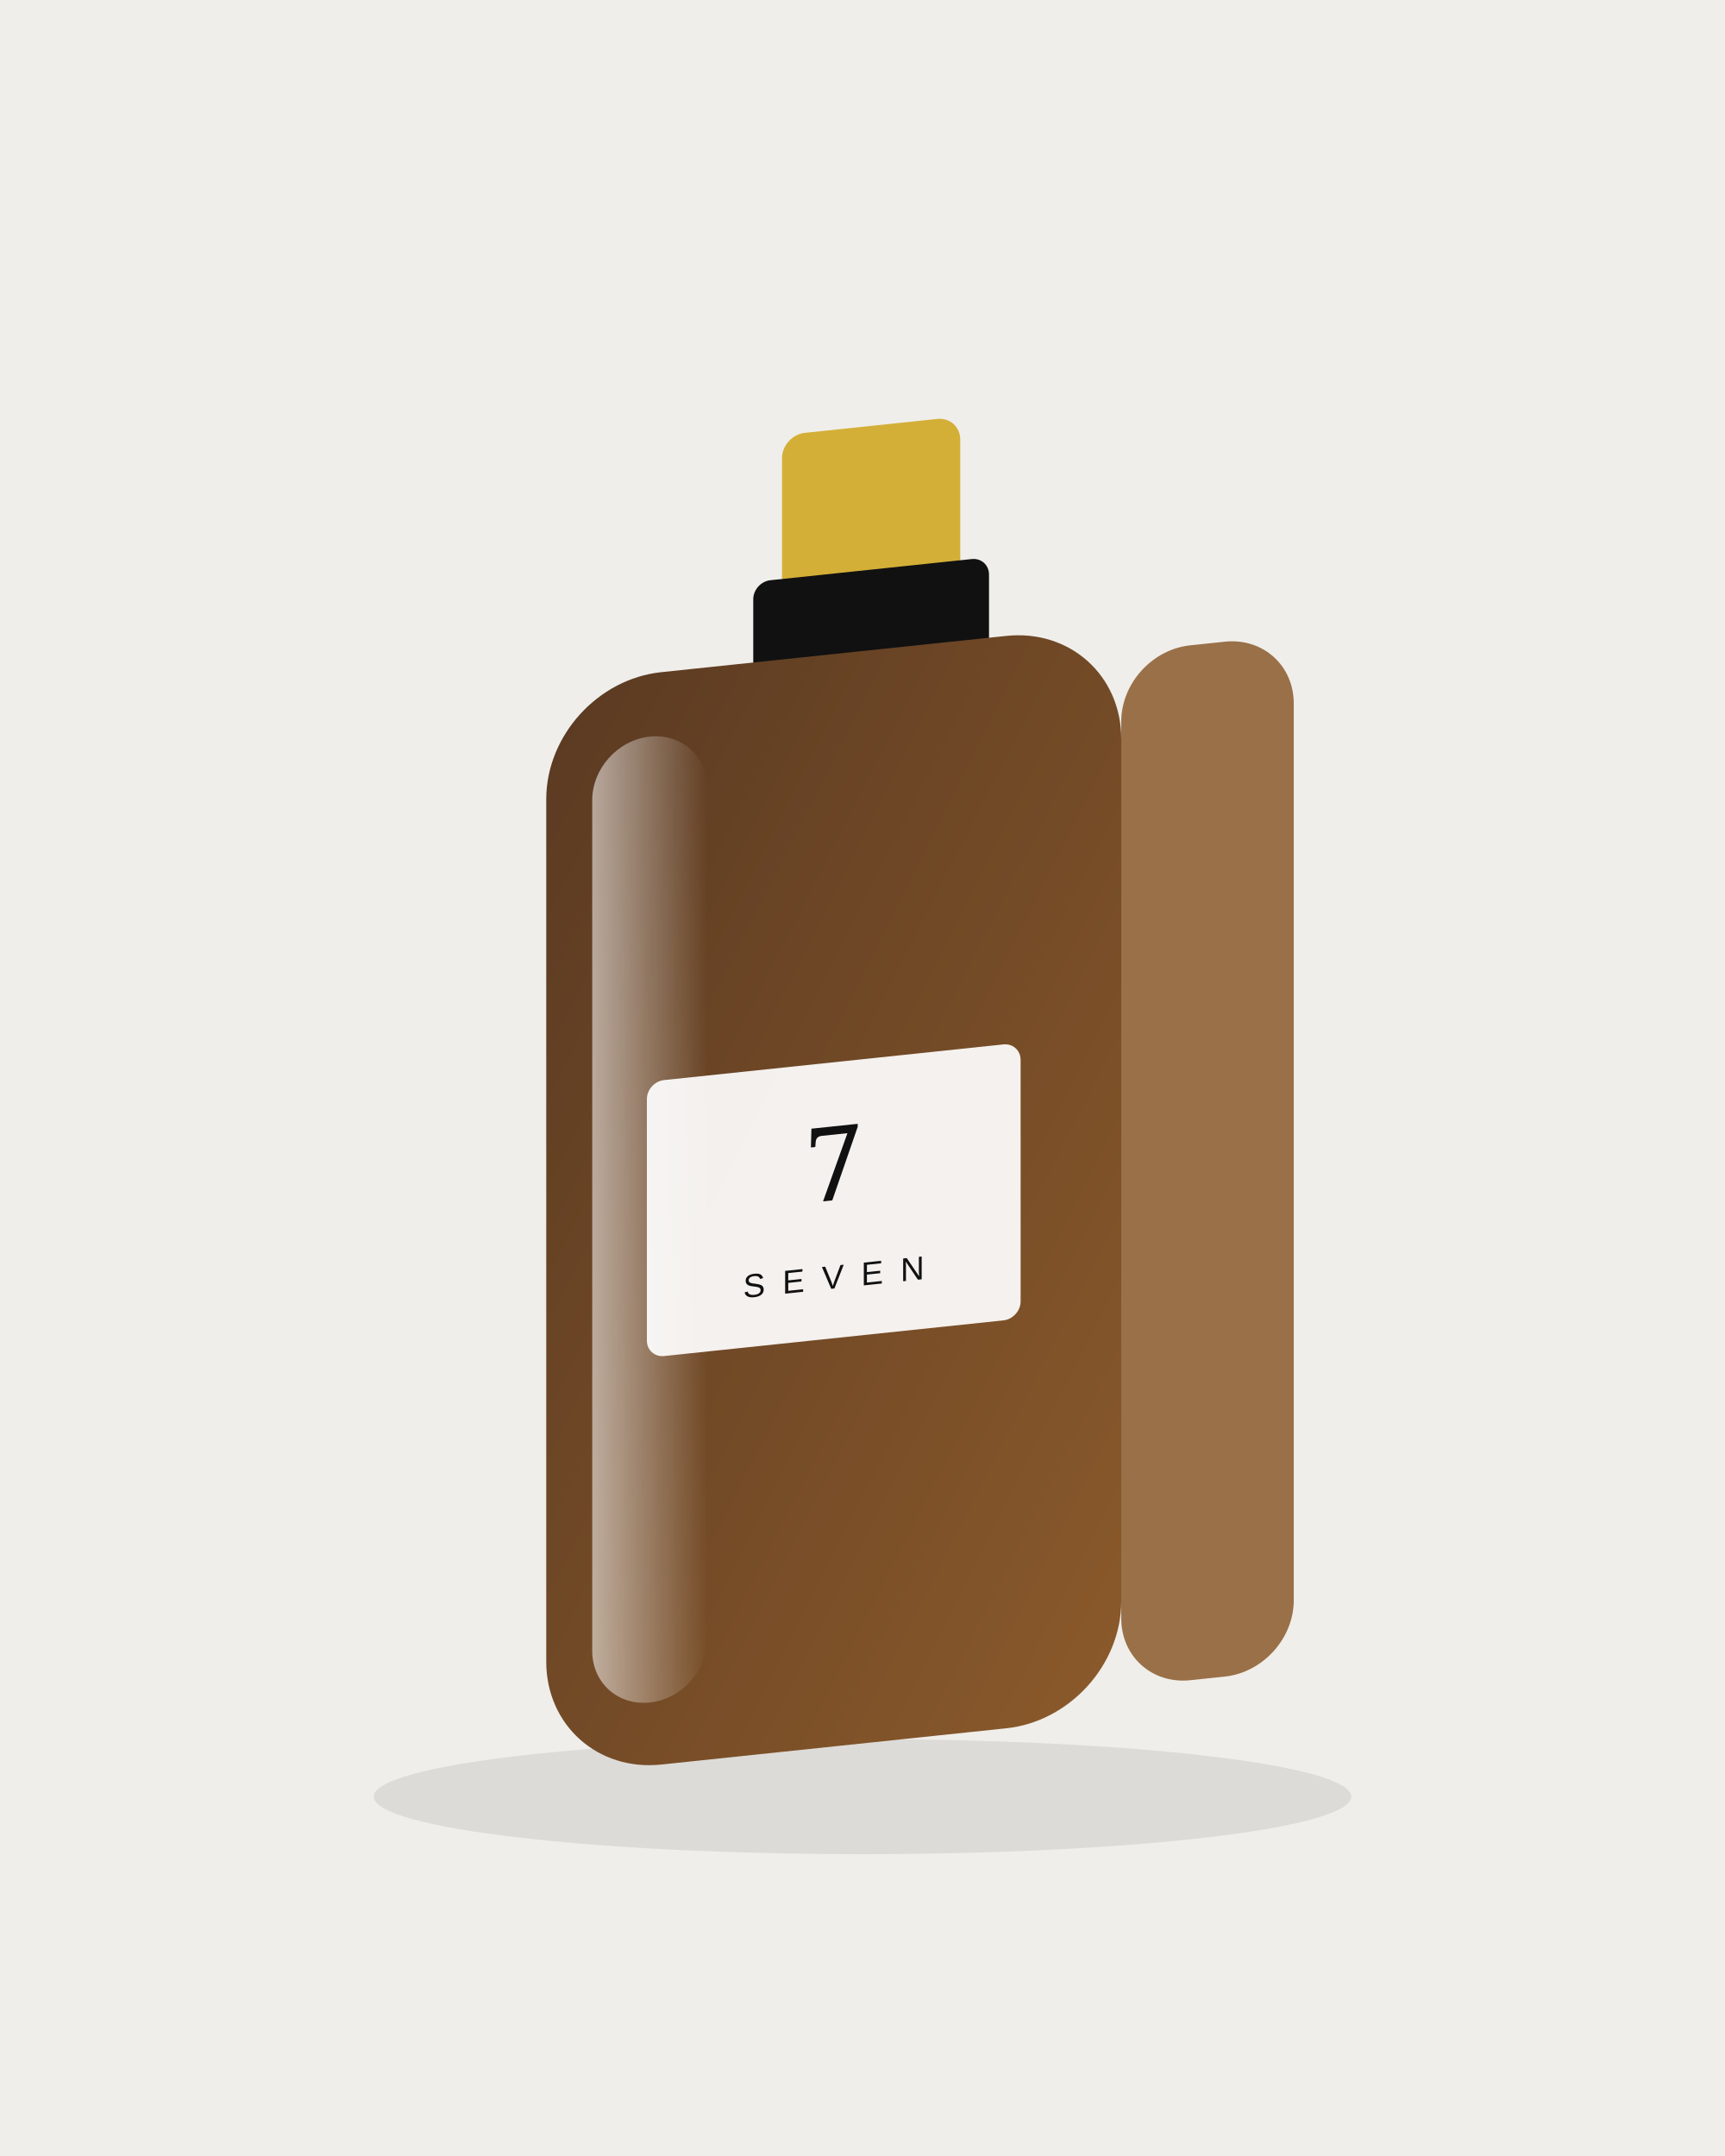
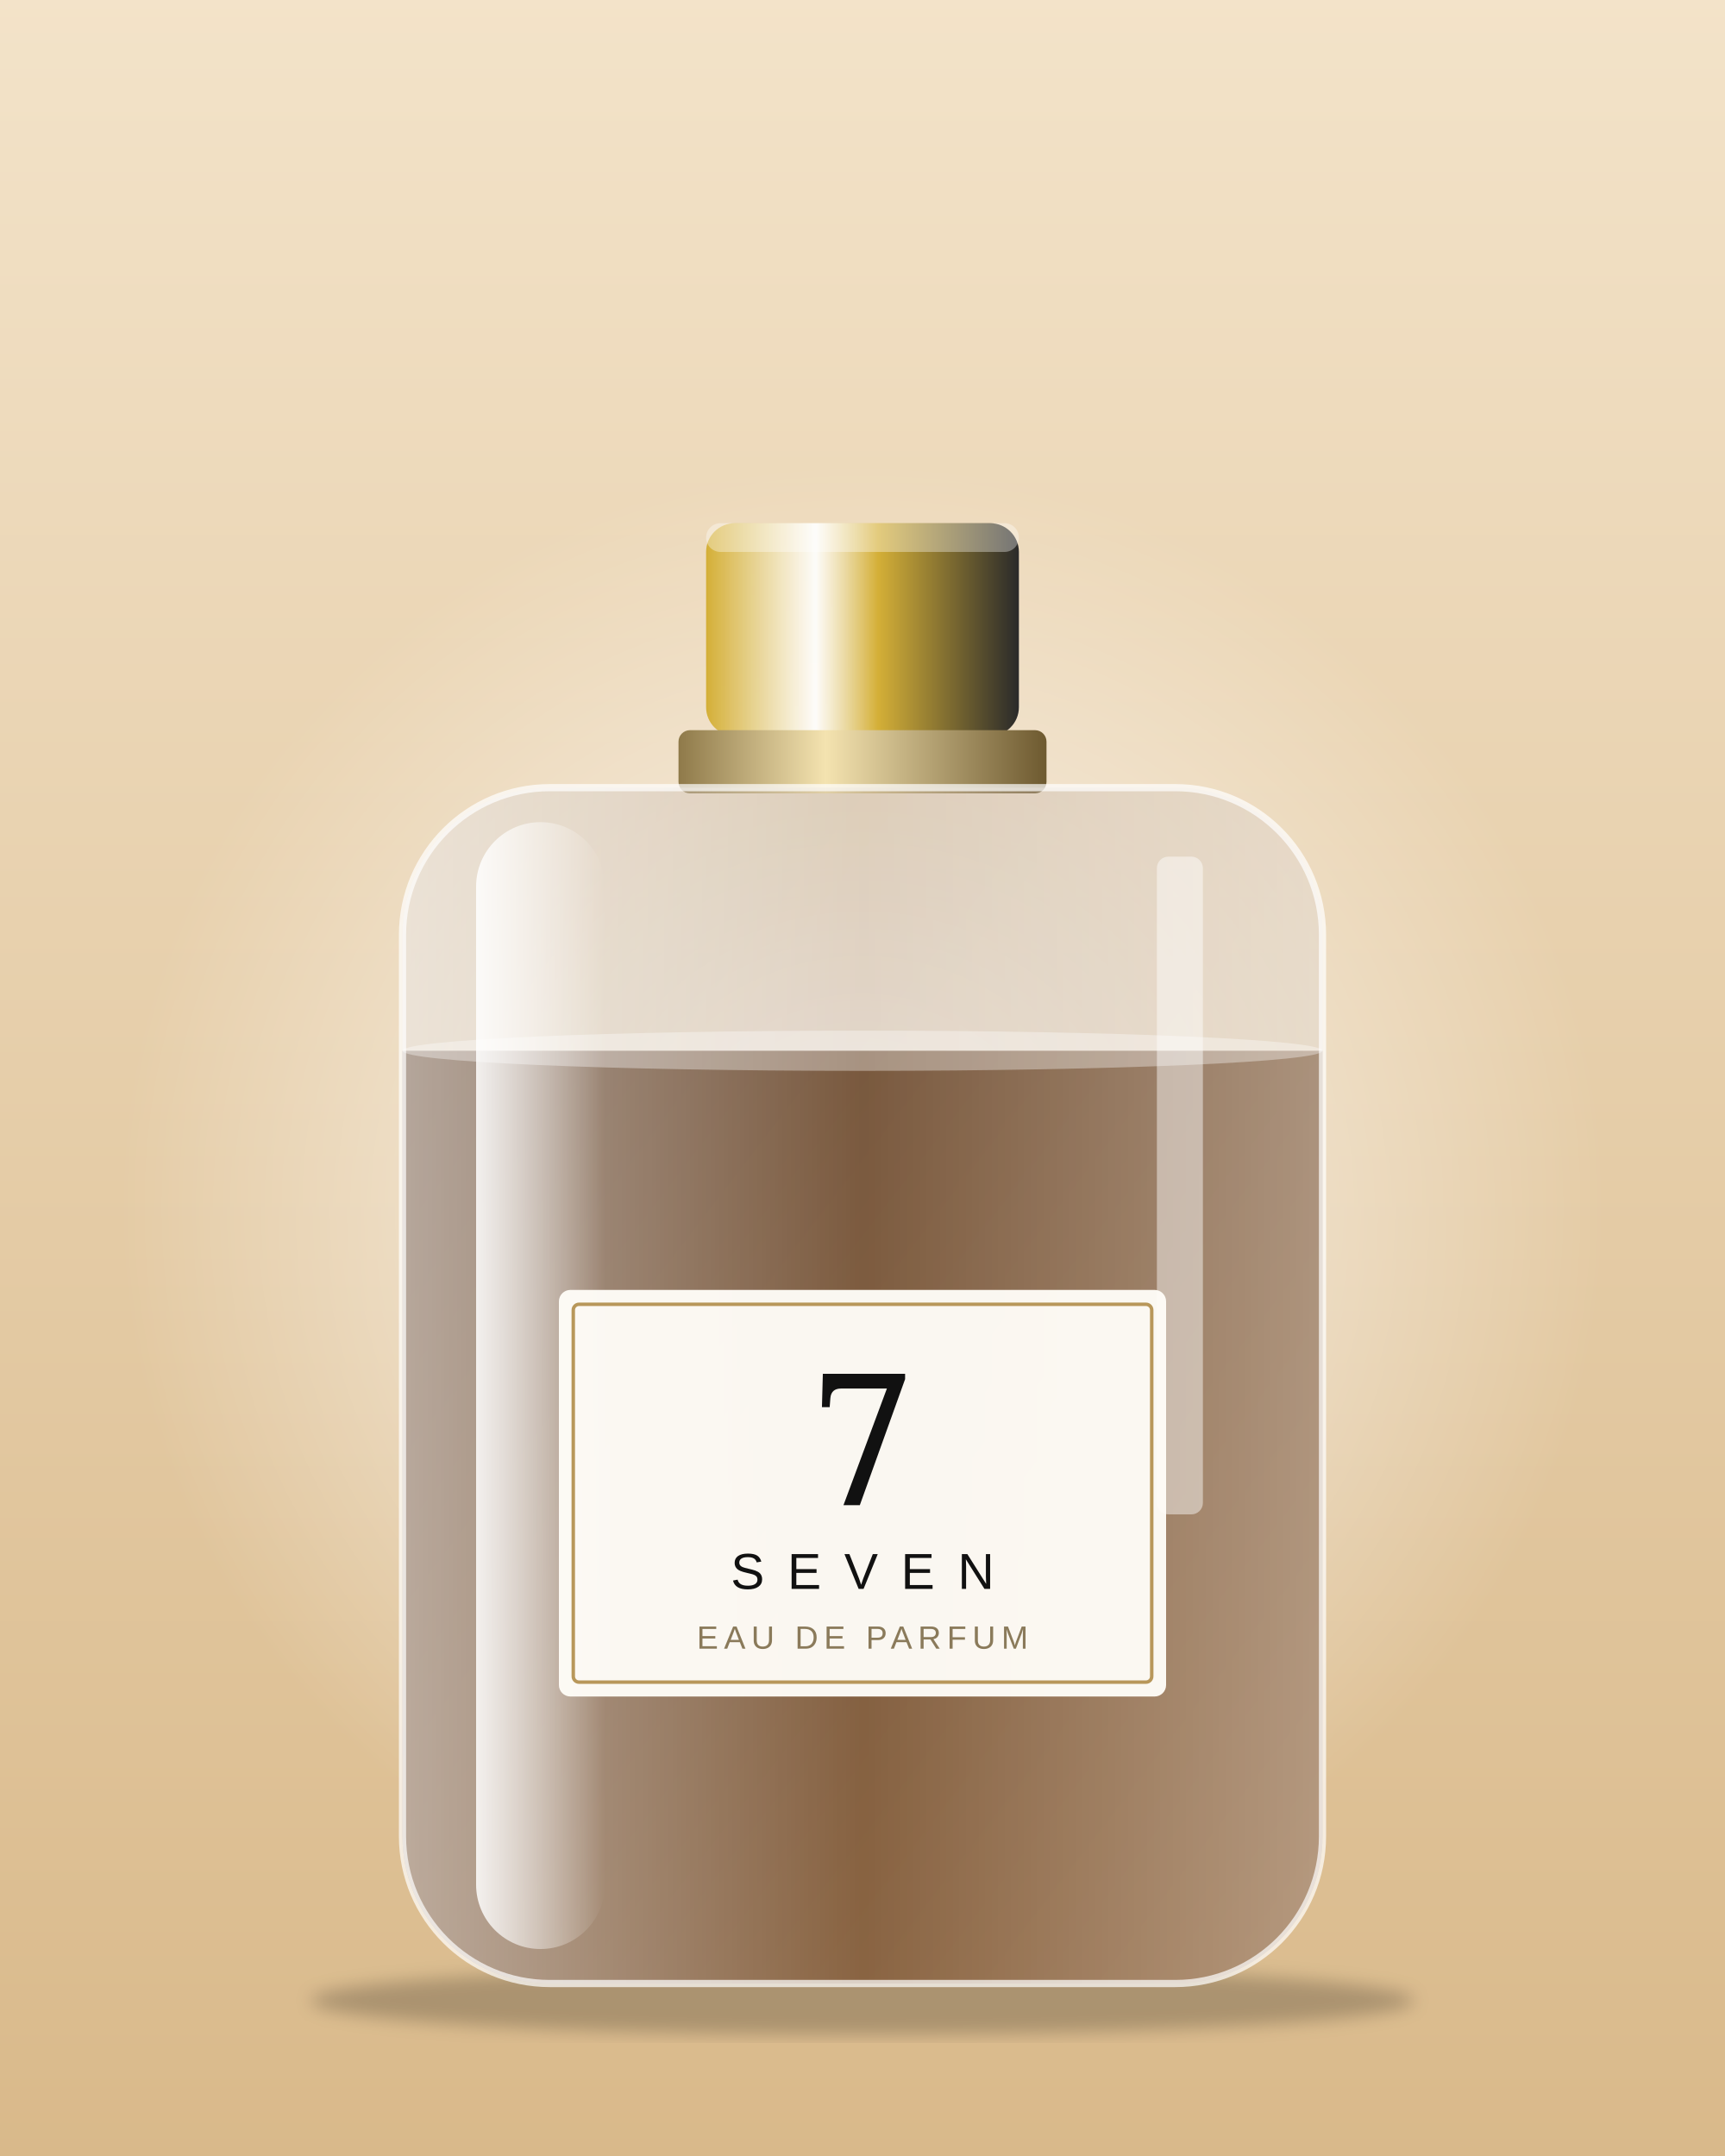
<svg xmlns="http://www.w3.org/2000/svg" viewBox="0 0 600 750">
  <defs>
-     <linearGradient id="g" x1="0" y1="0" x2="1" y2="1">
+     <linearGradient id="bg" x1="0" y1="0" x2="0" y2="1">
+       <stop offset="0" stop-color="#f3e3c9" />
+       <stop offset="1" stop-color="#d9b98a" />
+     </linearGradient>
+     <radialGradient id="glow" cx="50%" cy="50%" r="50%">
+       <stop offset="0" stop-color="#fff" stop-opacity="0.85" />
+       <stop offset="1" stop-color="#fff" stop-opacity="0" />
+     </radialGradient>
+     <linearGradient id="box" x1="0" y1="0" x2="1" y2="1">
+       <stop offset="0" stop-color="#2b2b2b" />
+       <stop offset="1" stop-color="#0d0d0d" />
+     </linearGradient>
+     <linearGradient id="glass" x1="0" y1="0" x2="1" y2="0">
+       <stop offset="0" stop-color="#fff" stop-opacity="0.55" />
+       <stop offset="0.5" stop-color="#fff" stop-opacity="0.12" />
+       <stop offset="1" stop-color="#fff" stop-opacity="0.4" />
+     </linearGradient>
+     <linearGradient id="liquid" x1="0" y1="0" x2="1" y2="1">
      <stop offset="0" stop-color="#5a3a22" />
      <stop offset="1" stop-color="#8b5a2b" />
    </linearGradient>
+     <linearGradient id="cap" x1="0" y1="0" x2="1" y2="0">
+       <stop offset="0" stop-color="#d4af37" />
+       <stop offset="0.35" stop-color="#ffffff" stop-opacity="0.9" />
+       <stop offset="0.55" stop-color="#d4af37" />
+       <stop offset="1" stop-color="#2a2a2a" />
+     </linearGradient>
+     <linearGradient id="collar" x1="0" y1="0" x2="1" y2="0">
+       <stop offset="0" stop-color="#8f7a4a" />
+       <stop offset="0.4" stop-color="#f4e3b0" />
+       <stop offset="1" stop-color="#6e5a30" />
+     </linearGradient>
    <linearGradient id="shine" x1="0" y1="0" x2="1" y2="0">
-       <stop offset="0" stop-color="#fff" stop-opacity="0.55" />
+       <stop offset="0" stop-color="#fff" stop-opacity="0.85" />
      <stop offset="1" stop-color="#fff" stop-opacity="0" />
    </linearGradient>
+     <linearGradient id="fade" x1="0" y1="0" x2="0" y2="1">
+       <stop offset="0" stop-color="#fff" stop-opacity="0.35" />
+       <stop offset="1" stop-color="#fff" stop-opacity="0" />
+     </linearGradient>
+     <filter id="soft">
+       <feGaussianBlur stdDeviation="3" />
+     </filter>
+     <filter id="blur18">
+       <feGaussianBlur stdDeviation="18" />
+     </filter>
  </defs>
-   <rect width="600" height="750" fill="#efeeea" />
-   <ellipse cx="300" cy="625" rx="170" ry="20" fill="#000" opacity="0.08" />
-   <g transform="skewY(-6) translate(0 30)">
-     <rect x="272" y="150" width="62" height="58" rx="8" fill="#d4af37" />
-     <rect x="262" y="200" width="82" height="34" rx="6" fill="#111" />
-     <rect x="190" y="228" width="200" height="380" rx="40" fill="url(#g)" />
-     <rect x="390" y="238" width="60" height="360" rx="24" fill="#8b5a2b" opacity="0.85" />
-     <rect x="206" y="250" width="40" height="336" rx="20" fill="url(#shine)" />
-     <rect x="225" y="370" width="130" height="96" rx="6" fill="#fff" opacity="0.92" />
-     <text x="290" y="418" font-family="Georgia, serif" font-size="36" text-anchor="middle" fill="#111">7</text>
-     <text x="290" y="448.72" font-family="Arial, sans-serif" font-size="11.52" letter-spacing="6" text-anchor="middle" fill="#111">SEVEN</text>
+   <rect width="600" height="750" fill="url(#bg)" />
+   <circle cx="300" cy="420" r="260" fill="url(#glow)" />
+   <ellipse cx="300" cy="696" rx="192" ry="12" fill="#000" opacity="0.22" filter="url(#soft)" />
+   <rect x="245.6" y="182" width="108.8" height="74" rx="10" fill="url(#cap)" />
+   <rect x="245.6" y="182" width="108.8" height="10" rx="5" fill="#fff" opacity="0.35" />
+   <rect x="236" y="254" width="128" height="22" rx="4" fill="url(#collar)" />
+   <rect x="140" y="274" width="320" height="416" rx="51.2" fill="url(#liquid)" opacity="0.18" />
+   <clipPath id="body">
+     <rect x="140" y="274" width="320" height="416" rx="51.2" />
+   </clipPath>
+   <g clip-path="url(#body)">
+     <rect x="140" y="365.52" width="320" height="416" fill="url(#liquid)" />
+     <ellipse cx="300" cy="365.52" rx="160" ry="7" fill="#fff" opacity="0.35" />
+     <rect x="140" y="274" width="320" height="416" fill="url(#glass)" />
+     <rect x="165.6" y="286" width="44.8" height="392" rx="22.4" fill="url(#shine)" />
+     <rect x="402.4" y="298" width="16" height="228.8" rx="4" fill="#fff" opacity="0.45" />
  </g>
+   <rect x="140" y="274" width="320" height="416" rx="51.2" fill="none" stroke="#fff" stroke-opacity="0.7" stroke-width="2.5" />
+   <rect x="194.4" y="448.72" width="211.2" height="141.44" rx="4" fill="#fffdf8" opacity="0.96" />
+   <rect x="199.4" y="453.72" width="201.2" height="131.44" rx="2" fill="none" stroke="#b8975a" stroke-width="1.2" />
+   <text x="300" y="523.6" font-family="Georgia, serif" font-size="64" text-anchor="middle" fill="#111">7</text>
+   <text x="300" y="552.72" font-family="Arial, sans-serif" font-size="17.6" letter-spacing="8" text-anchor="middle" fill="#111">SEVEN</text>
+   <text x="300" y="573.52" font-family="Arial, sans-serif" font-size="11.2" letter-spacing="2" text-anchor="middle" fill="#8a7a5a">EAU DE PARFUM</text>
</svg>
